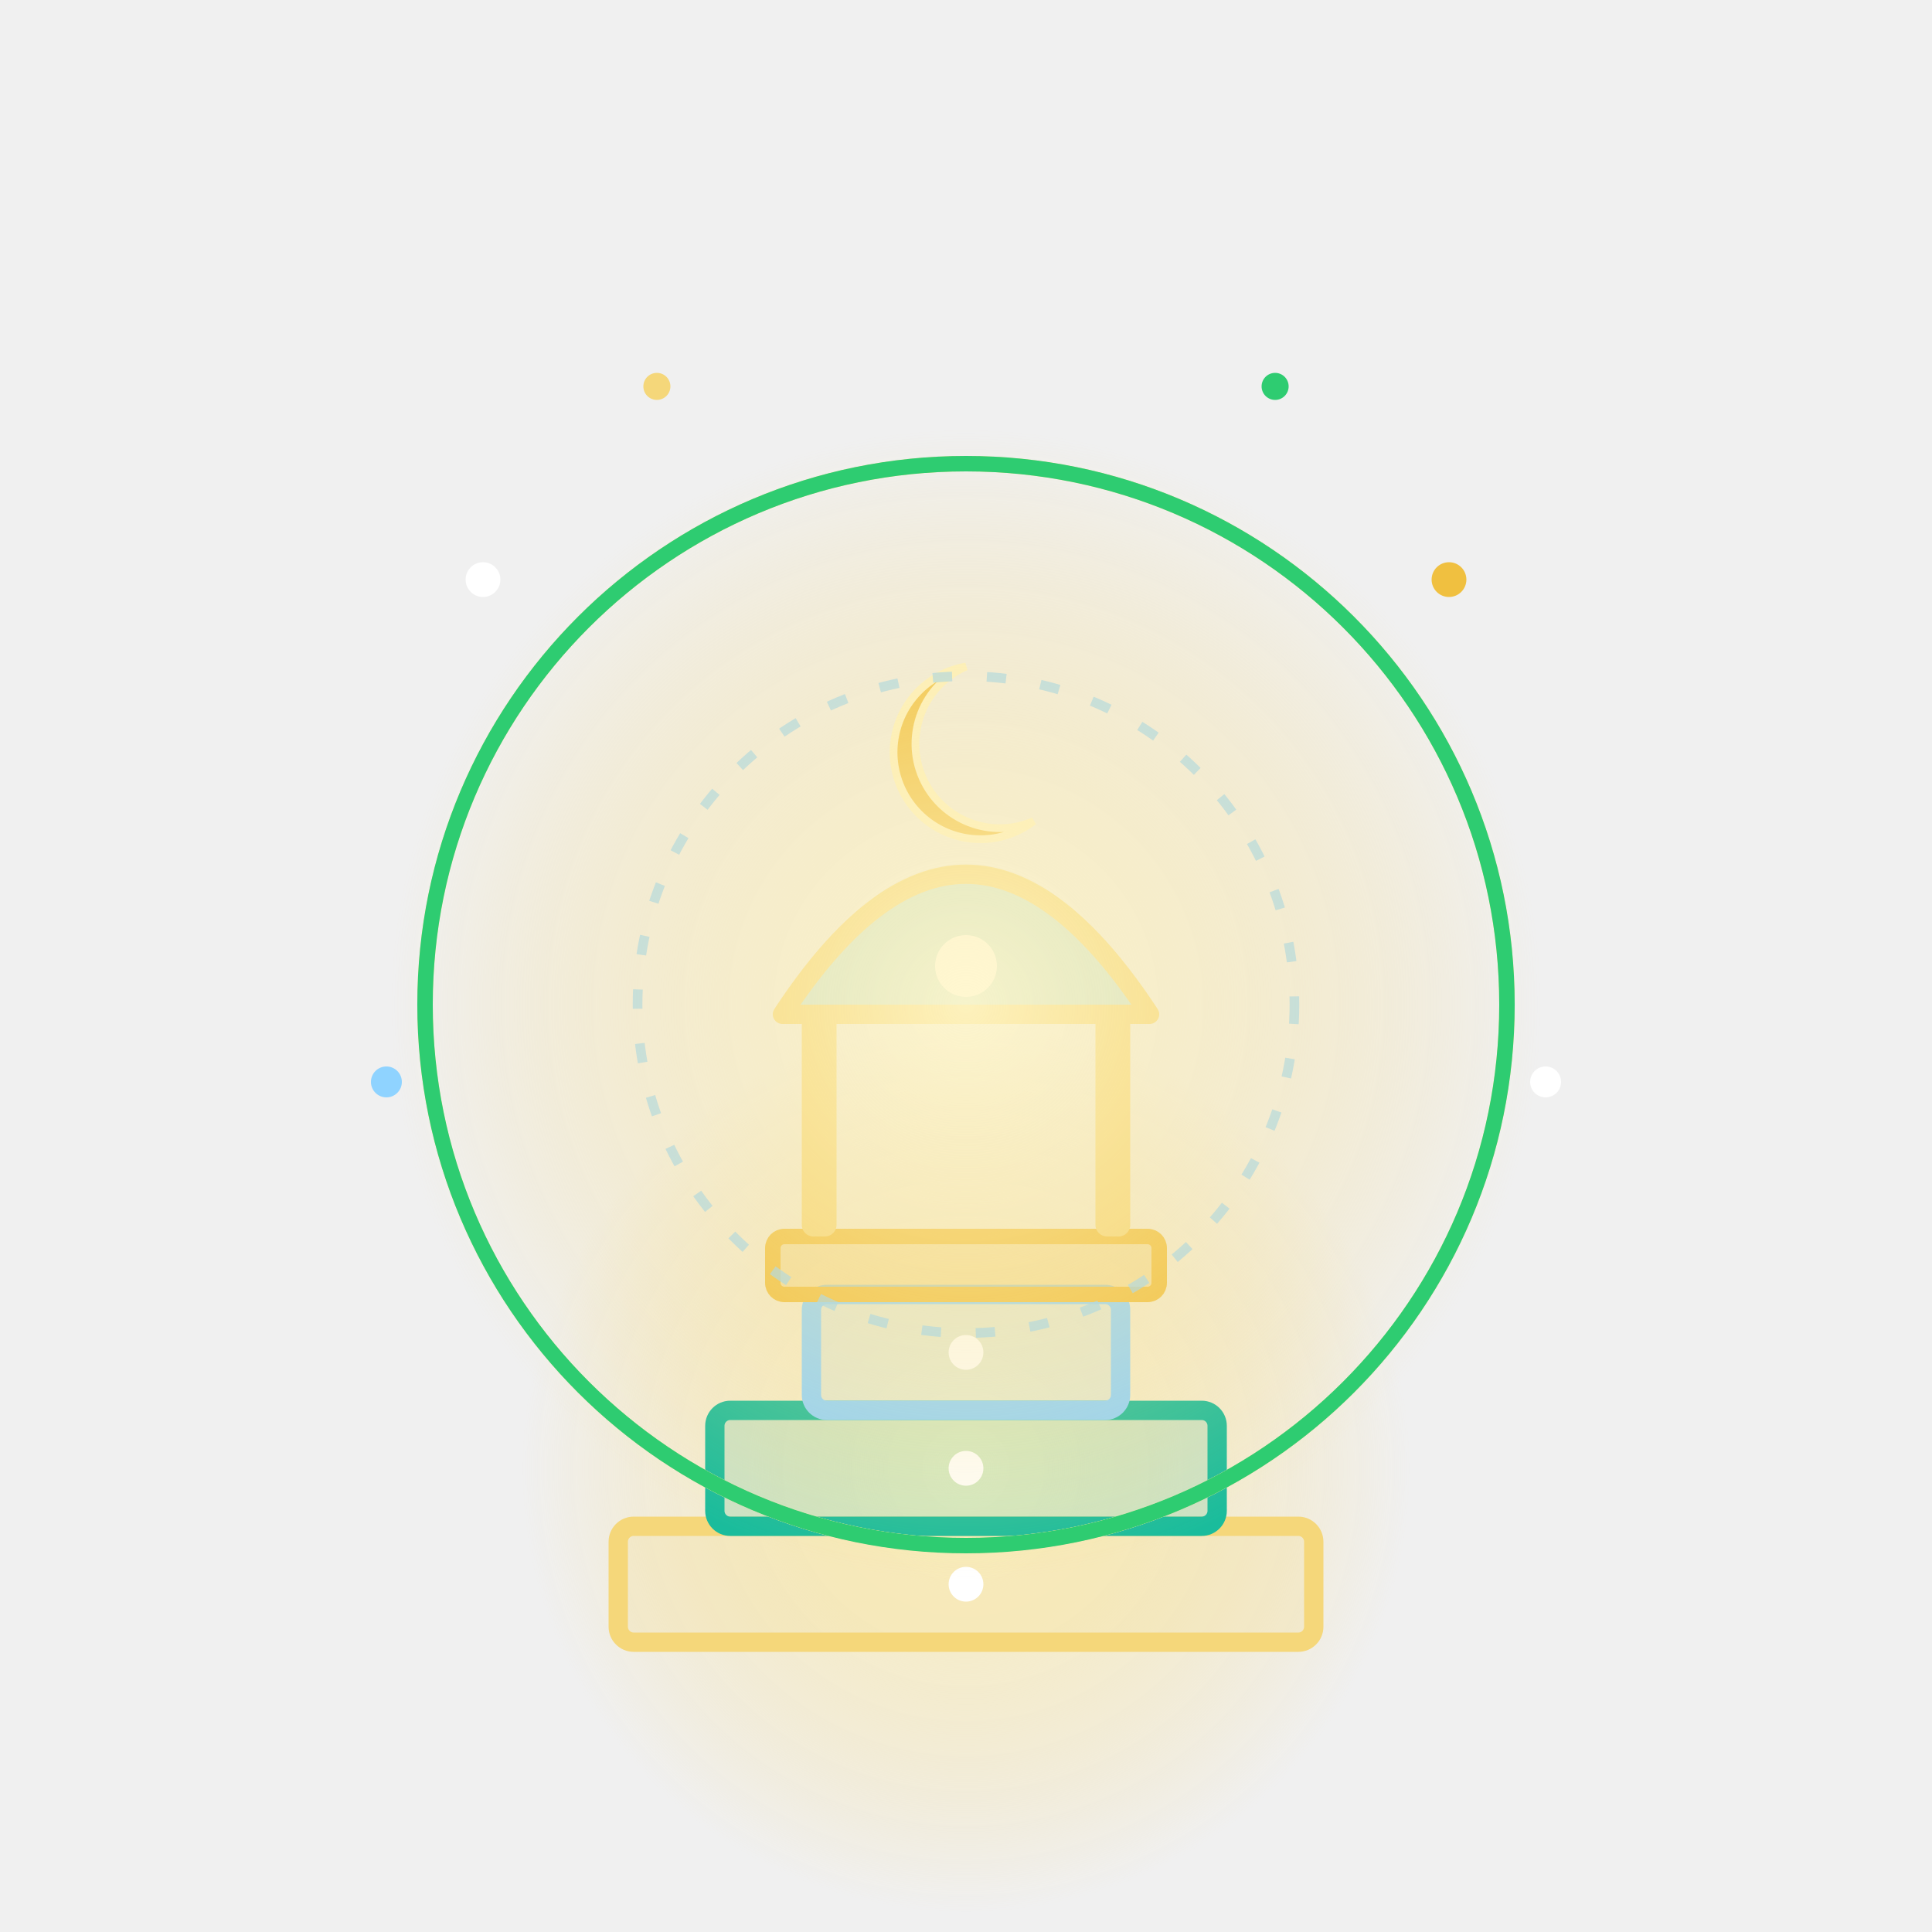
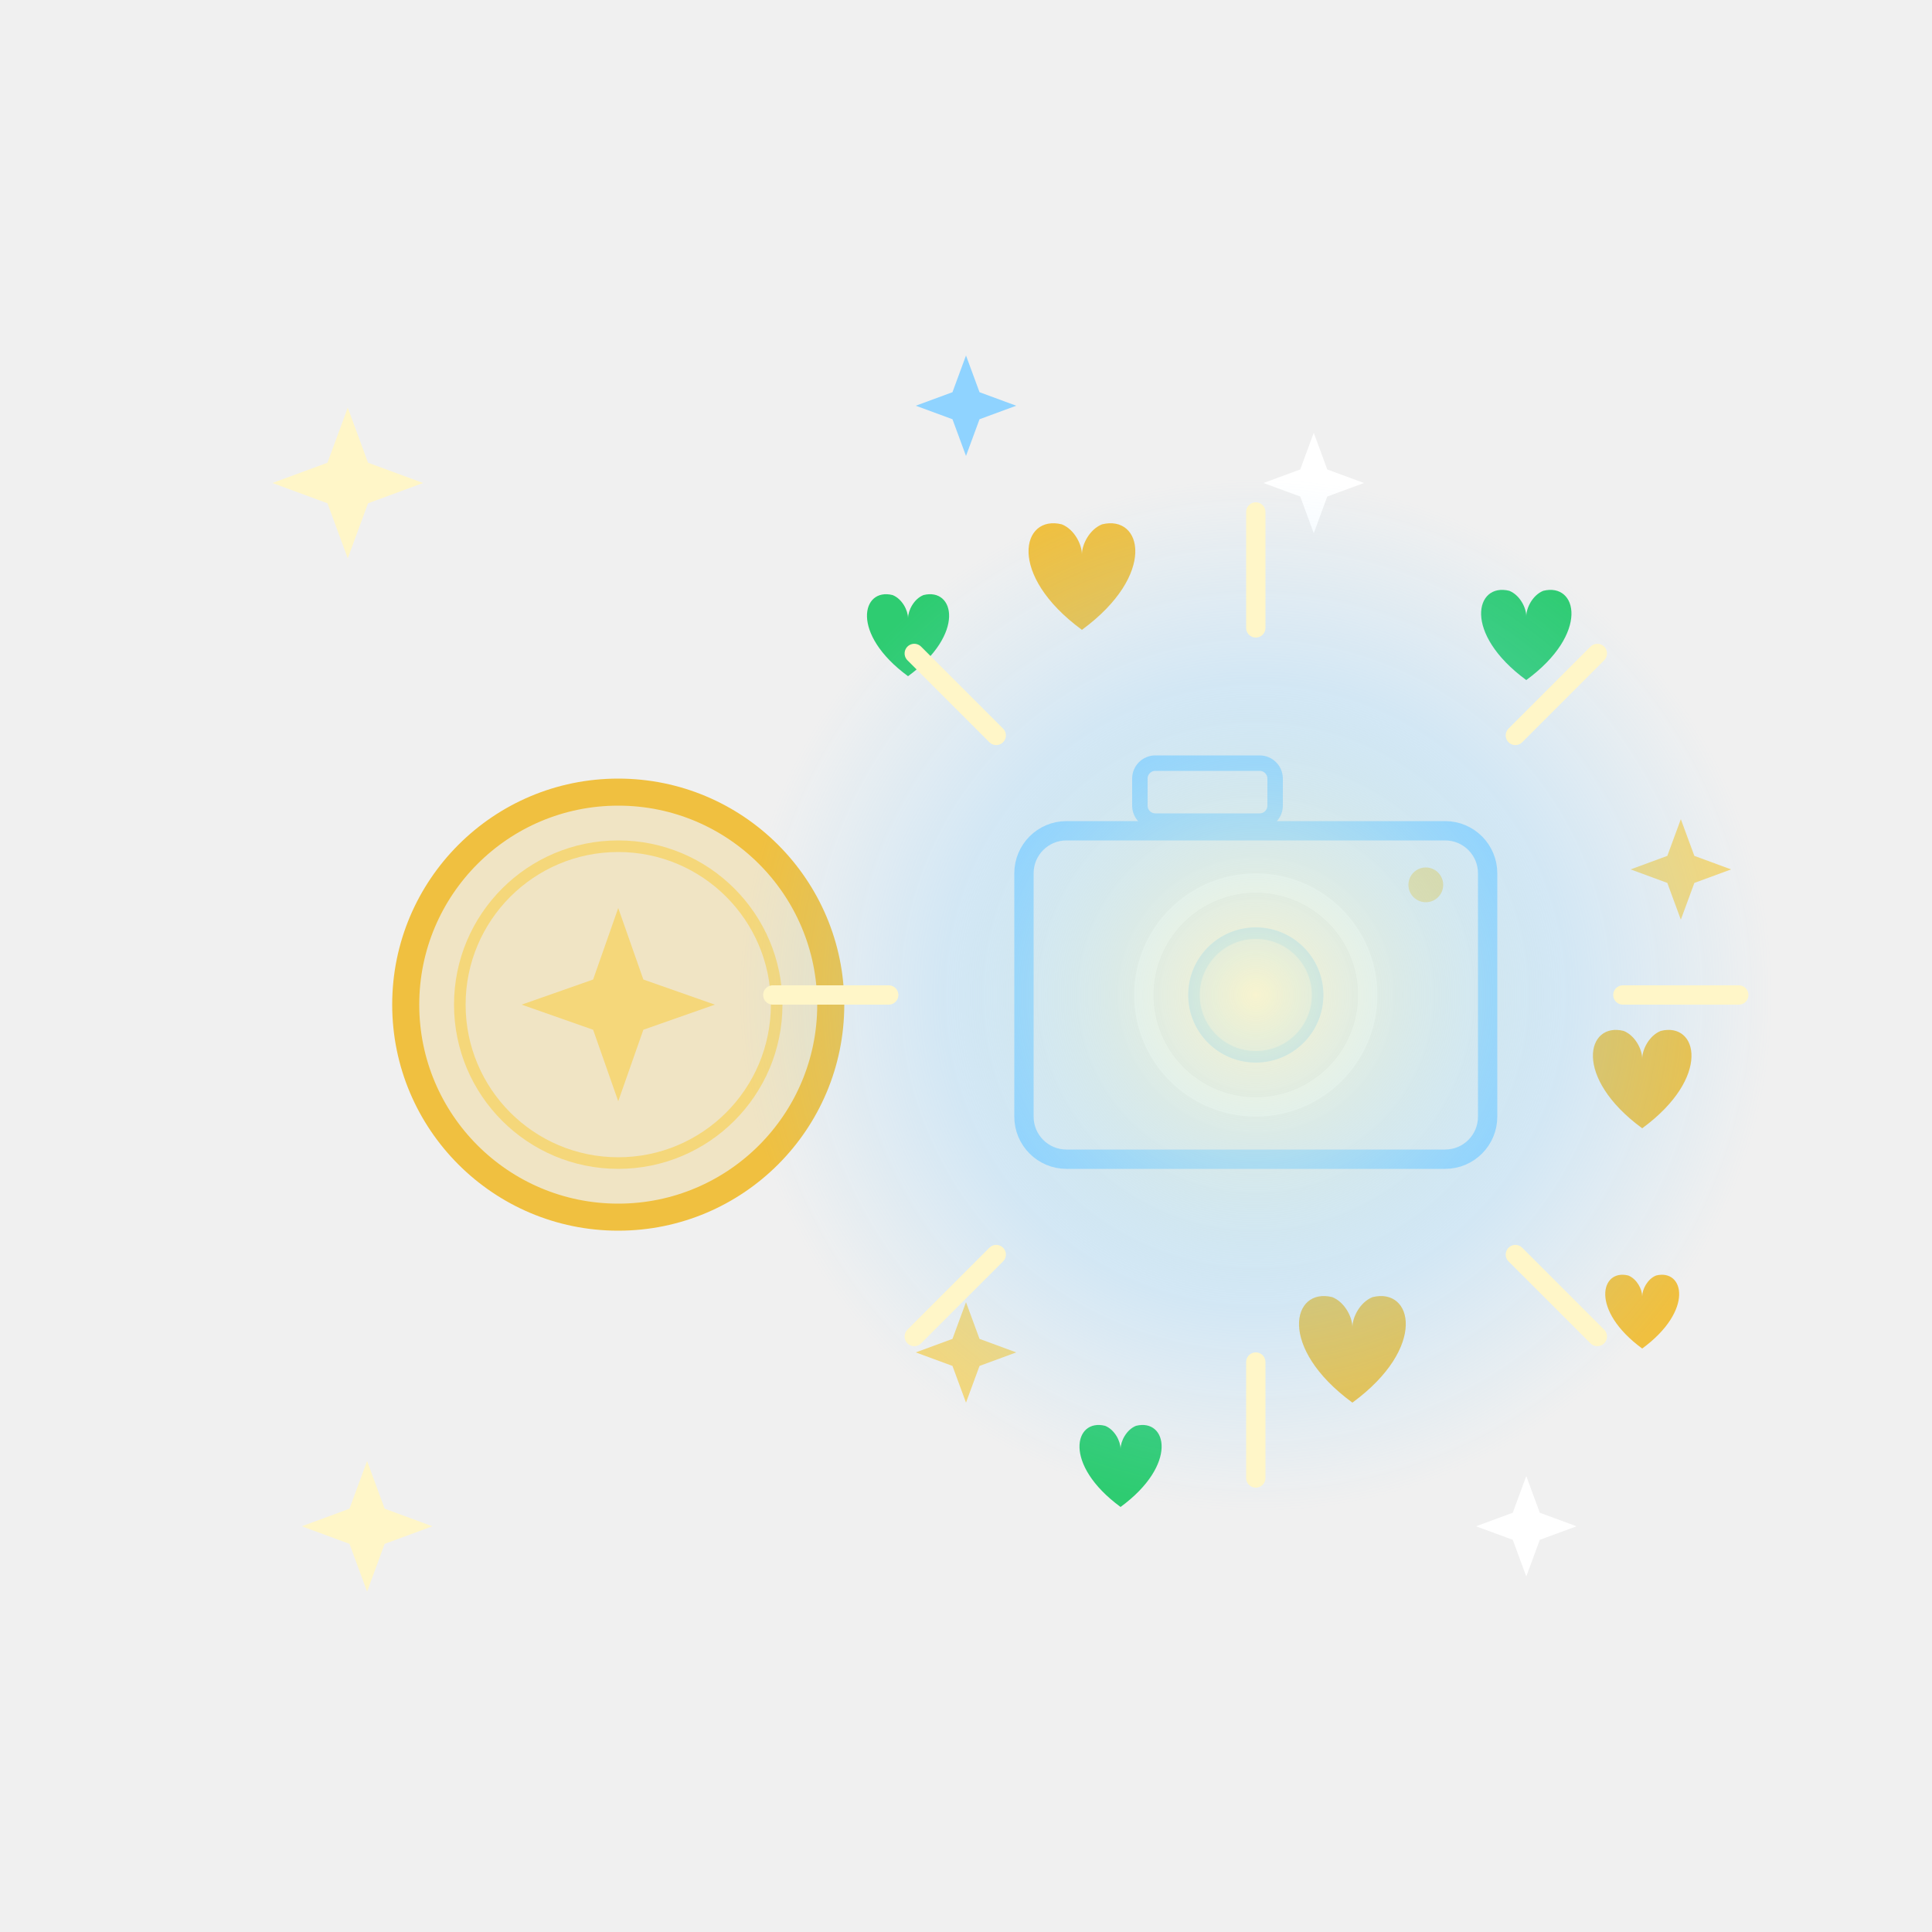
<svg xmlns="http://www.w3.org/2000/svg" viewBox="0 0 1000 1000">
  <defs>
    <radialGradient id="svg2-glow" cx="50%" cy="50%" r="50%">
      <stop offset="0" stop-color="#fff6c8" stop-opacity="0.85" />
-       <stop offset="1" stop-color="#f5d77a" stop-opacity="0" />
+       <stop offset="0.6" stop-color="#8fd3ff" stop-opacity="0.3" />
+       <stop offset="1" stop-color="#8fd3ff" stop-opacity="0" />
    </radialGradient>
    <style>
-       /* Stage 1 (0-2s): the minbar steps rise */
+       /* Stage 1: মুদ্রা ও ক্যামেরার লেন্স (শুরুতে ছোট থেকে বড় হয়) */
      @keyframes svg2-k1 {
-         0%   { transform: scale(0.65); opacity: 0.7; }
-         30%  { transform: scale(1);    opacity: 1; }
-         90%  { transform: scale(1);    opacity: 1; }
-         100% { transform: scale(0.65); opacity: 0.7; }
+         0%   { transform: scale(0.6); opacity: 0.7; }
+         30%  { transform: scale(1);   opacity: 1; }
+         90%  { transform: scale(1);   opacity: 1; }
+         100% { transform: scale(0.6); opacity: 0.7; }
      }
-       /* Stage 2 (2-4s): pillars, dome and crescent appear */
+       /* মুদ্রা: শেষ ধাপে ম্লান হয়, লুপের শেষে আবার উজ্জ্বল */
+       @keyframes svg2-coin {
+         0%, 60%   { opacity: 1; }
+         78%, 90%  { opacity: 0.22; }
+         100%      { opacity: 1; }
+       }
+       /* Stage 2: ৩৩% এ ফোটে, ৯০% এ মিলিয়ে যায় */
      @keyframes svg2-k2 {
-         0%, 30%  { opacity: 0; transform: translateY(40px); }
-         45%, 88% { opacity: 1; transform: translateY(0); }
-         100%     { opacity: 0; transform: translateY(40px); }
+         0%, 30%   { opacity: 0; }
+         38%, 88%  { opacity: 1; }
+         100%      { opacity: 0; }
      }
-       /* Stage 3 (4-6s): voice waves and glow spread out */
+       /* সংখ্যা ধাপে ধাপে বাড়ে */
+       @keyframes svg2-k2a {
+         0%, 32%   { opacity: 0; }
+         40%, 88%  { opacity: 1; }
+         100%      { opacity: 0; }
+       }
+       @keyframes svg2-k2b {
+         0%, 42%   { opacity: 0; }
+         50%, 88%  { opacity: 1; }
+         100%      { opacity: 0; }
+       }
+       @keyframes svg2-k2c {
+         0%, 52%   { opacity: 0; }
+         60%, 88%  { opacity: 1; }
+         100%      { opacity: 0; }
+       }
+       /* Stage 3: ৬৬% এ ফোটে, ৯০% এ মিলিয়ে যায় */
      @keyframes svg2-k3 {
-         0%, 63%  { opacity: 0; }
-         78%, 88% { opacity: 1; }
-         100%     { opacity: 0; }
-       }
-       @keyframes svg2-wave {
-         0%   { transform: scale(0.4); opacity: 0; }
-         20%  { opacity: 0.9; }
-         100% { transform: scale(1.5); opacity: 0; }
-       }
-       @keyframes svg2-pulse {
-         0%, 100% { transform: scale(0.9); opacity: 0.55; }
-         50%      { transform: scale(1.1); opacity: 1; }
+         0%, 63%   { opacity: 0; }
+         78%, 88%  { opacity: 1; }
+         100%      { opacity: 0; }
      }
      @keyframes svg2-twinkle {
-         0%, 100% { opacity: 0.2; transform: scale(0.7); }
-         50%      { opacity: 1;   transform: scale(1.2); }
+         0%, 100% { opacity: 1; }
+         50%      { opacity: 0.4; }
      }
      @keyframes svg2-spin { from { transform: rotate(0deg); } to { transform: rotate(360deg); } }
- 
-       .svg2-s1 { animation: svg2-k1 6s ease-in-out infinite; transform-origin: 500px 840px; }
+       .svg2-s1 { animation: svg2-k1 6s ease-in-out infinite; transform-origin: 500px 500px; }
+       .svg2-coin { animation: svg2-coin 6s ease-in-out infinite; }
      .svg2-s2 { animation: svg2-k2 6s ease-in-out infinite; }
+       .svg2-s2a { animation: svg2-k2a 6s ease-in-out infinite; }
+       .svg2-s2b { animation: svg2-k2b 6s ease-in-out infinite; }
+       .svg2-s2c { animation: svg2-k2c 6s ease-in-out infinite; }
      .svg2-s3 { animation: svg2-k3 6s ease-in-out infinite; }
- 
-       .svg2-halo1 { animation: svg2-pulse 3s ease-in-out infinite; transform-origin: 500px 760px; }
-       .svg2-moon  { animation: svg2-pulse 3s ease-in-out infinite; transform-origin: 500px 395px; }
-       .svg2-ring  { animation: svg2-spin 6s linear infinite; transform-origin: 500px 520px; }
- 
-       .svg2-halo3 { animation: svg2-pulse 3s ease-in-out infinite; transform-origin: 500px 520px; }
-       .svg2-w1 { animation: svg2-wave 3s ease-out infinite;       transform-origin: 500px 520px; }
-       .svg2-w2 { animation: svg2-wave 3s ease-out infinite -1s;   transform-origin: 500px 520px; }
-       .svg2-w3 { animation: svg2-wave 3s ease-out infinite -2s;   transform-origin: 500px 520px; }
-       .svg2-sp1 { animation: svg2-twinkle 2s ease-in-out infinite;       transform-origin: 250px 300px; }
-       .svg2-sp2 { animation: svg2-twinkle 2s ease-in-out infinite -0.7s; transform-origin: 750px 300px; }
-       .svg2-sp3 { animation: svg2-twinkle 3s ease-in-out infinite -1.4s; transform-origin: 200px 560px; }
-       .svg2-sp4 { animation: svg2-twinkle 3s ease-in-out infinite -0.5s; transform-origin: 800px 560px; }
-       .svg2-sp5 { animation: svg2-twinkle 2s ease-in-out infinite -1.2s; transform-origin: 340px 200px; }
-       .svg2-sp6 { animation: svg2-twinkle 2s ease-in-out infinite -0.3s; transform-origin: 660px 200px; }
+       .svg2-tw1 { animation: svg2-twinkle 2s ease-in-out infinite; }
+       .svg2-tw2 { animation: svg2-twinkle 2s ease-in-out -1s infinite; }
+       .svg2-rays { animation: svg2-spin 6s linear infinite; transform-origin: 650px 515px; }
    </style>
  </defs>
  <g class="svg2-s1">
-     <circle class="svg2-halo1" cx="500" cy="760" r="230" fill="url(#svg2-glow)" />
-     <rect x="320" y="790" width="360" height="60" rx="8" fill="#f5d77a" fill-opacity="0.2" stroke="#f5d77a" stroke-width="10" />
-     <rect x="370" y="730" width="260" height="60" rx="8" fill="#1abc9c" fill-opacity="0.18" stroke="#1abc9c" stroke-width="10" />
-     <rect x="420" y="670" width="160" height="60" rx="8" fill="#8fd3ff" fill-opacity="0.18" stroke="#8fd3ff" stroke-width="10" />
-     <rect x="400" y="640" width="200" height="30" rx="6" fill="#f0c040" fill-opacity="0.35" stroke="#f0c040" stroke-width="8" />
-     <circle cx="500" cy="820" r="9" fill="#ffffff" />
-     <circle cx="500" cy="760" r="9" fill="#ffffff" />
-     <circle cx="500" cy="700" r="9" fill="#ffffff" />
+     <g class="svg2-coin">
+       <circle cx="320" cy="520" r="110" fill="#f0c040" fill-opacity="0.25" stroke="#f0c040" stroke-width="14" />
+       <circle cx="320" cy="520" r="82" fill="none" stroke="#f5d77a" stroke-width="6" />
+       <path d="M0 -50 L13 -13 L50 0 L13 13 L0 50 L-13 13 L-50 0 L-13 -13 Z" fill="#f5d77a" transform="translate(320 520)" />
+     </g>
+     <rect x="530" y="430" width="240" height="170" rx="22" fill="#ffffff" fill-opacity="0.1" stroke="#8fd3ff" stroke-width="10" />
+     <rect x="590" y="395" width="70" height="30" rx="8" fill="none" stroke="#8fd3ff" stroke-width="8" />
+     <circle cx="650" cy="515" r="58" fill="none" stroke="#ffffff" stroke-width="10" />
+     <circle cx="650" cy="515" r="32" fill="#8fd3ff" fill-opacity="0.35" stroke="#8fd3ff" stroke-width="6" />
+     <circle cx="738" cy="458" r="9" fill="#f5d77a" />
  </g>
  <g class="svg2-s2">
-     <rect x="415" y="520" width="18" height="120" rx="6" fill="#f5d77a" />
-     <rect x="567" y="520" width="18" height="120" rx="6" fill="#f5d77a" />
-     <path d="M405 525 Q500 380 595 525 Z" fill="#1abc9c" fill-opacity="0.2" stroke="#f5d77a" stroke-width="10" stroke-linejoin="round" />
-     <circle cx="500" cy="500" r="16" fill="#ffffff" />
-     <g class="svg2-moon">
-       <path d="M500 345 A45 45 0 1 0 535 425 A36 36 0 1 1 500 345 Z" fill="#f0c040" stroke="#fff6c8" stroke-width="4" />
+     <g class="svg2-s2a">
+       <path d="M0 20 C -30 -2, -24 -26, -8 -22 C -3 -20, 0 -14, 0 -10 C 0 -14, 3 -20, 8 -22 C 24 -26, 30 -2, 0 20 Z" fill="#f0c040" transform="translate(560 300) scale(1.3)" />
+       <path d="M0 20 C -30 -2, -24 -26, -8 -22 C -3 -20, 0 -14, 0 -10 C 0 -14, 3 -20, 8 -22 C 24 -26, 30 -2, 0 20 Z" fill="#2ecc71" transform="translate(790 330) scale(1.1)" />
+       <path class="svg2-tw1" d="M0 -26 L7 -7 L26 0 L7 7 L0 26 L-7 7 L-26 0 L-7 -7 Z" fill="#ffffff" transform="translate(680 250)" />
    </g>
-     <g class="svg2-ring">
-       <circle cx="500" cy="520" r="170" fill="none" stroke="#8fd3ff" stroke-width="5" stroke-dasharray="10 18" opacity="0.7" />
+     <g class="svg2-s2b">
+       <path d="M0 20 C -30 -2, -24 -26, -8 -22 C -3 -20, 0 -14, 0 -10 C 0 -14, 3 -20, 8 -22 C 24 -26, 30 -2, 0 20 Z" fill="#f0c040" transform="translate(850 560) scale(1.2)" />
+       <path d="M0 20 C -30 -2, -24 -26, -8 -22 C -3 -20, 0 -14, 0 -10 C 0 -14, 3 -20, 8 -22 C 24 -26, 30 -2, 0 20 Z" fill="#2ecc71" transform="translate(470 330)" />
+       <path class="svg2-tw2" d="M0 -26 L7 -7 L26 0 L7 7 L0 26 L-7 7 L-26 0 L-7 -7 Z" fill="#f5d77a" transform="translate(870 450)" />
+       <path class="svg2-tw1" d="M0 -26 L7 -7 L26 0 L7 7 L0 26 L-7 7 L-26 0 L-7 -7 Z" fill="#8fd3ff" transform="translate(500 210)" />
+     </g>
+     <g class="svg2-s2c">
+       <path d="M0 20 C -30 -2, -24 -26, -8 -22 C -3 -20, 0 -14, 0 -10 C 0 -14, 3 -20, 8 -22 C 24 -26, 30 -2, 0 20 Z" fill="#f0c040" transform="translate(700 700) scale(1.3)" />
+       <path d="M0 20 C -30 -2, -24 -26, -8 -22 C -3 -20, 0 -14, 0 -10 C 0 -14, 3 -20, 8 -22 C 24 -26, 30 -2, 0 20 Z" fill="#2ecc71" transform="translate(580 760)" />
+       <path d="M0 20 C -30 -2, -24 -26, -8 -22 C -3 -20, 0 -14, 0 -10 C 0 -14, 3 -20, 8 -22 C 24 -26, 30 -2, 0 20 Z" fill="#f0c040" transform="translate(850 680) scale(0.9)" />
+       <path class="svg2-tw2" d="M0 -26 L7 -7 L26 0 L7 7 L0 26 L-7 7 L-26 0 L-7 -7 Z" fill="#ffffff" transform="translate(790 790)" />
+       <path class="svg2-tw1" d="M0 -26 L7 -7 L26 0 L7 7 L0 26 L-7 7 L-26 0 L-7 -7 Z" fill="#f5d77a" transform="translate(500 700)" />
    </g>
  </g>
  <g class="svg2-s3">
-     <circle class="svg2-halo3" cx="500" cy="520" r="300" fill="url(#svg2-glow)" />
-     <circle class="svg2-w1" cx="500" cy="520" r="280" fill="none" stroke="#ffffff" stroke-width="8" />
-     <circle class="svg2-w2" cx="500" cy="520" r="280" fill="none" stroke="#f5d77a" stroke-width="8" />
-     <circle class="svg2-w3" cx="500" cy="520" r="280" fill="none" stroke="#2ecc71" stroke-width="8" />
-     <circle class="svg2-sp1" cx="250" cy="300" r="9" fill="#ffffff" />
-     <circle class="svg2-sp2" cx="750" cy="300" r="9" fill="#f0c040" />
-     <circle class="svg2-sp3" cx="200" cy="560" r="8" fill="#8fd3ff" />
-     <circle class="svg2-sp4" cx="800" cy="560" r="8" fill="#ffffff" />
-     <circle class="svg2-sp5" cx="340" cy="200" r="7" fill="#f5d77a" />
-     <circle class="svg2-sp6" cx="660" cy="200" r="7" fill="#2ecc71" />
+     <circle cx="650" cy="515" r="270" fill="url(#svg2-glow)" />
+     <g class="svg2-rays">
+       <path d="M650 265 L650 325" stroke="#fff6c8" stroke-width="10" stroke-linecap="round" fill="none" transform="rotate(0 650 515)" />
+       <path d="M650 265 L650 325" stroke="#fff6c8" stroke-width="10" stroke-linecap="round" fill="none" transform="rotate(45 650 515)" />
+       <path d="M650 265 L650 325" stroke="#fff6c8" stroke-width="10" stroke-linecap="round" fill="none" transform="rotate(90 650 515)" />
+       <path d="M650 265 L650 325" stroke="#fff6c8" stroke-width="10" stroke-linecap="round" fill="none" transform="rotate(135 650 515)" />
+       <path d="M650 265 L650 325" stroke="#fff6c8" stroke-width="10" stroke-linecap="round" fill="none" transform="rotate(180 650 515)" />
+       <path d="M650 265 L650 325" stroke="#fff6c8" stroke-width="10" stroke-linecap="round" fill="none" transform="rotate(225 650 515)" />
+       <path d="M650 265 L650 325" stroke="#fff6c8" stroke-width="10" stroke-linecap="round" fill="none" transform="rotate(270 650 515)" />
+       <path d="M650 265 L650 325" stroke="#fff6c8" stroke-width="10" stroke-linecap="round" fill="none" transform="rotate(315 650 515)" />
+     </g>
+     <path class="svg2-tw1" d="M0 -26 L7 -7 L26 0 L7 7 L0 26 L-7 7 L-26 0 L-7 -7 Z" fill="#fff6c8" transform="translate(180 250) scale(1.5)" />
+     <path class="svg2-tw2" d="M0 -26 L7 -7 L26 0 L7 7 L0 26 L-7 7 L-26 0 L-7 -7 Z" fill="#fff6c8" transform="translate(190 790) scale(1.3)" />
  </g>
</svg>
